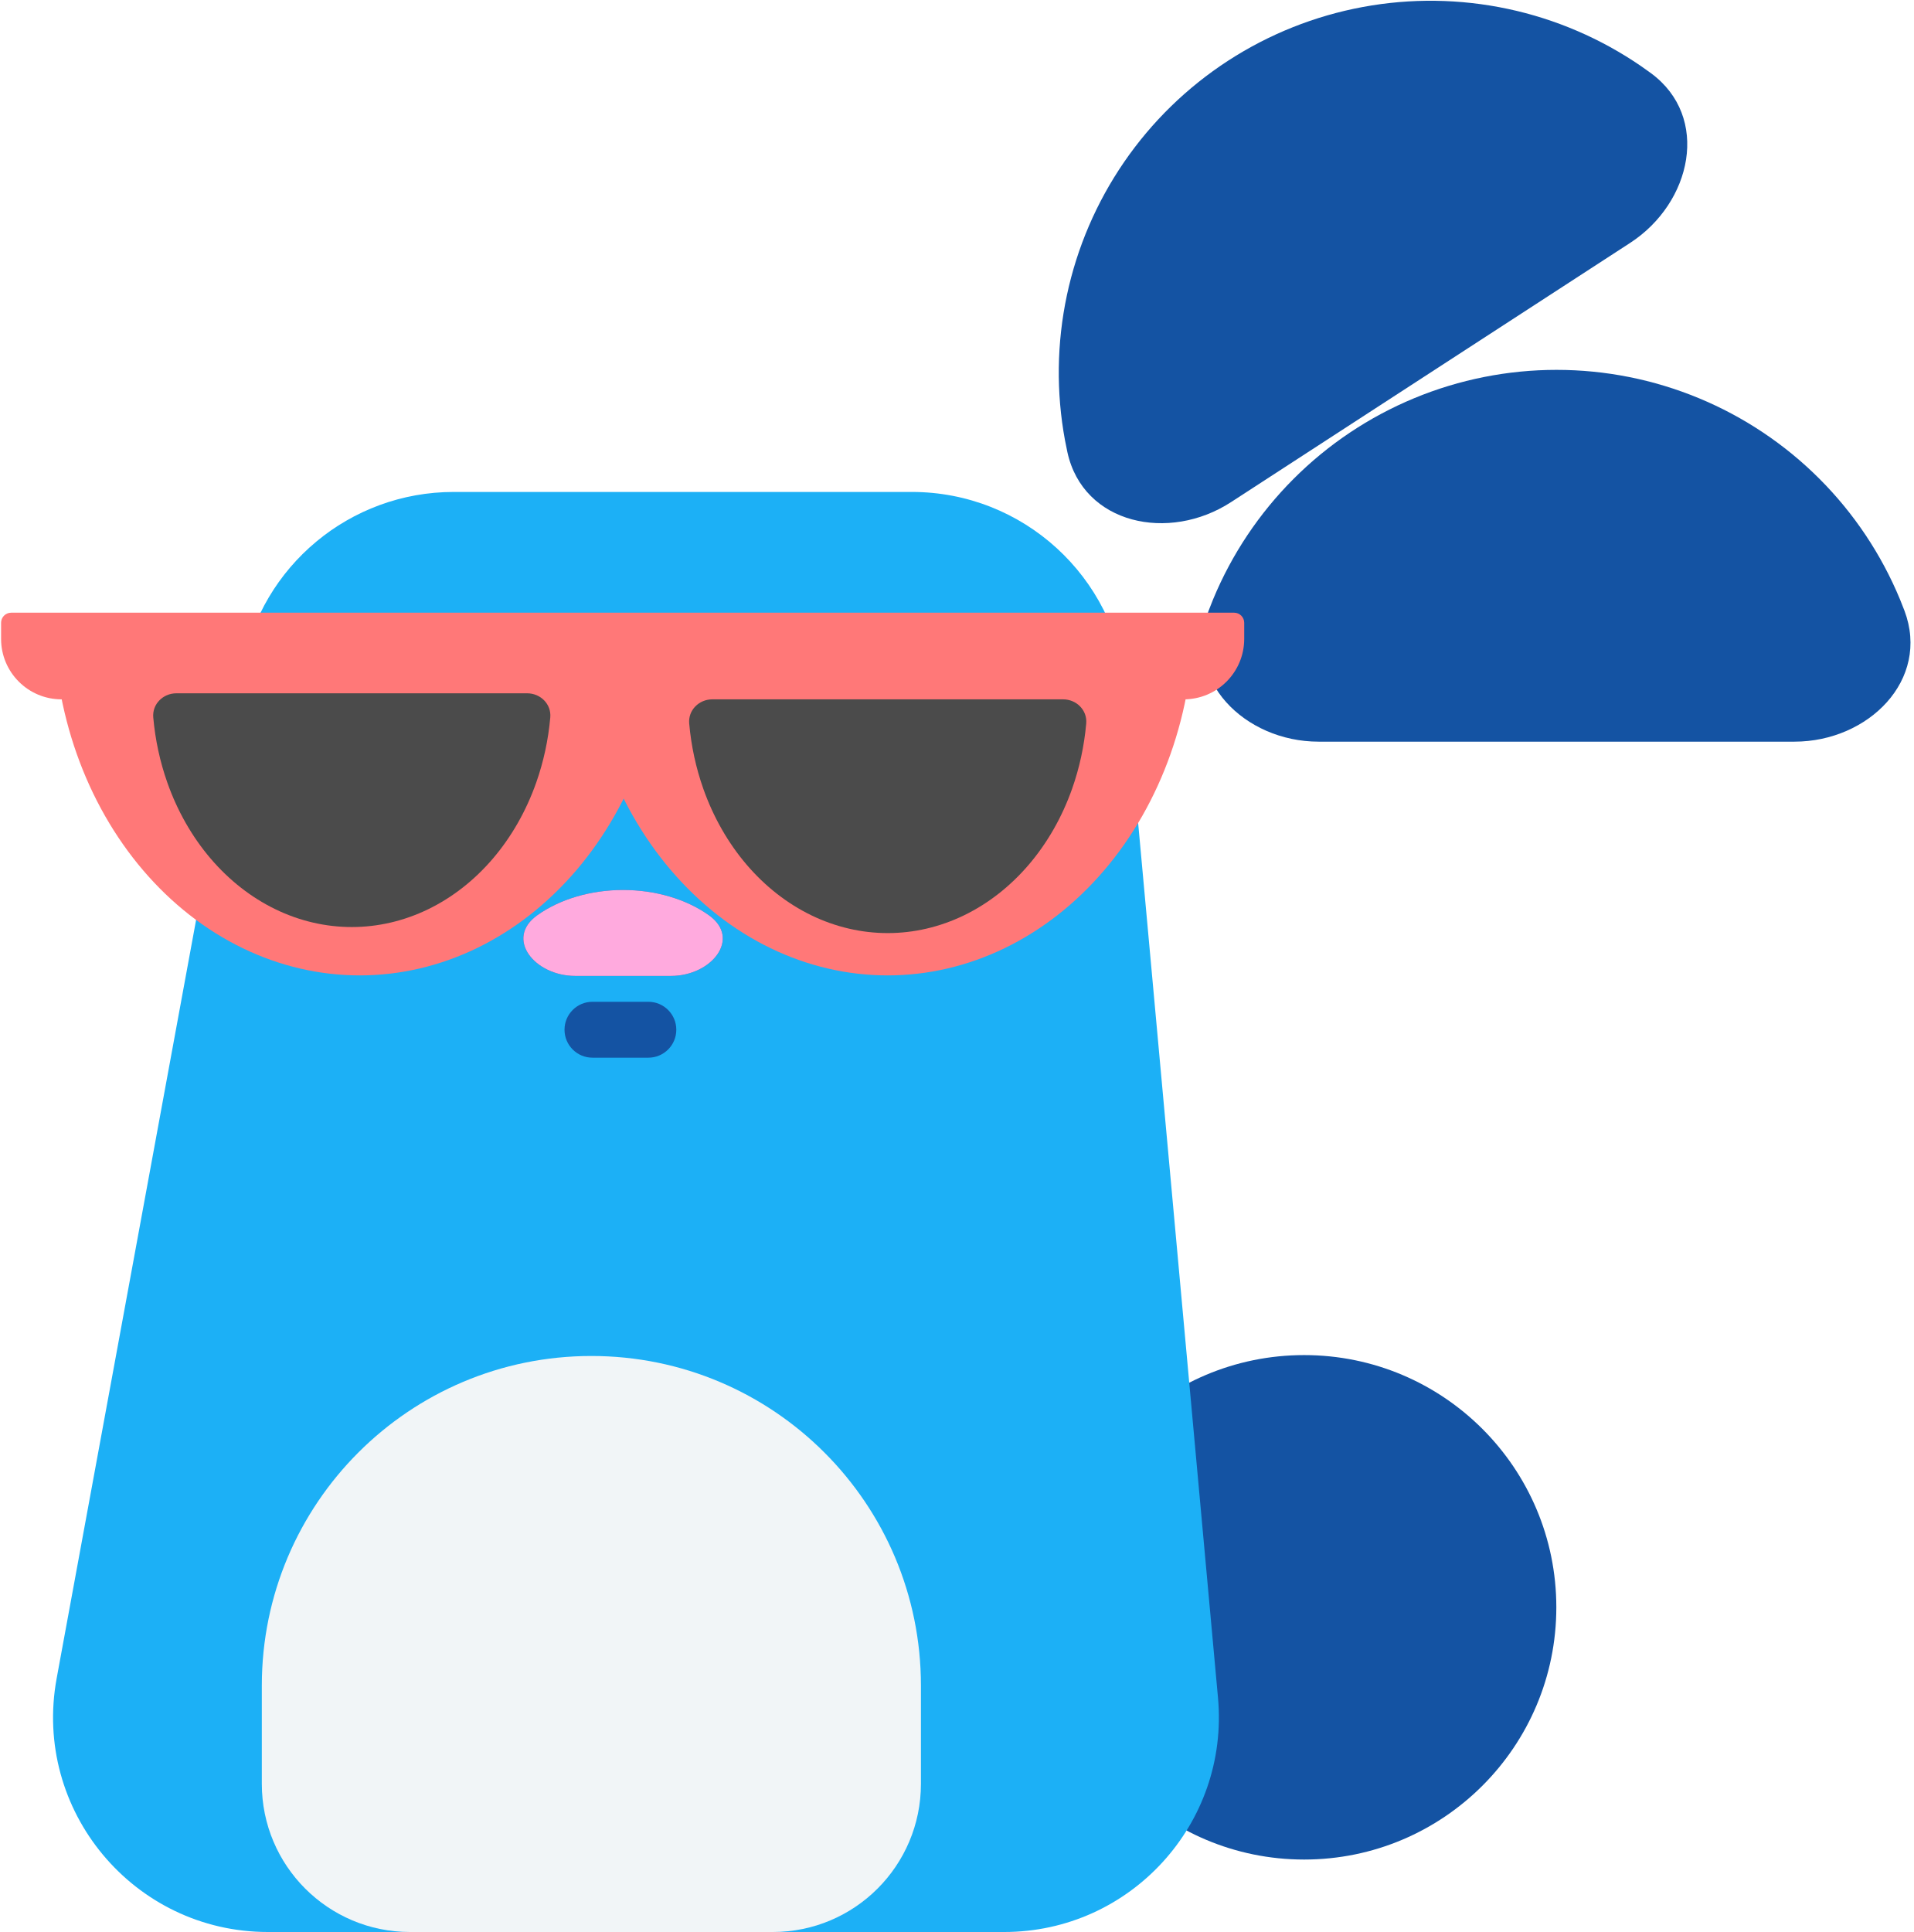
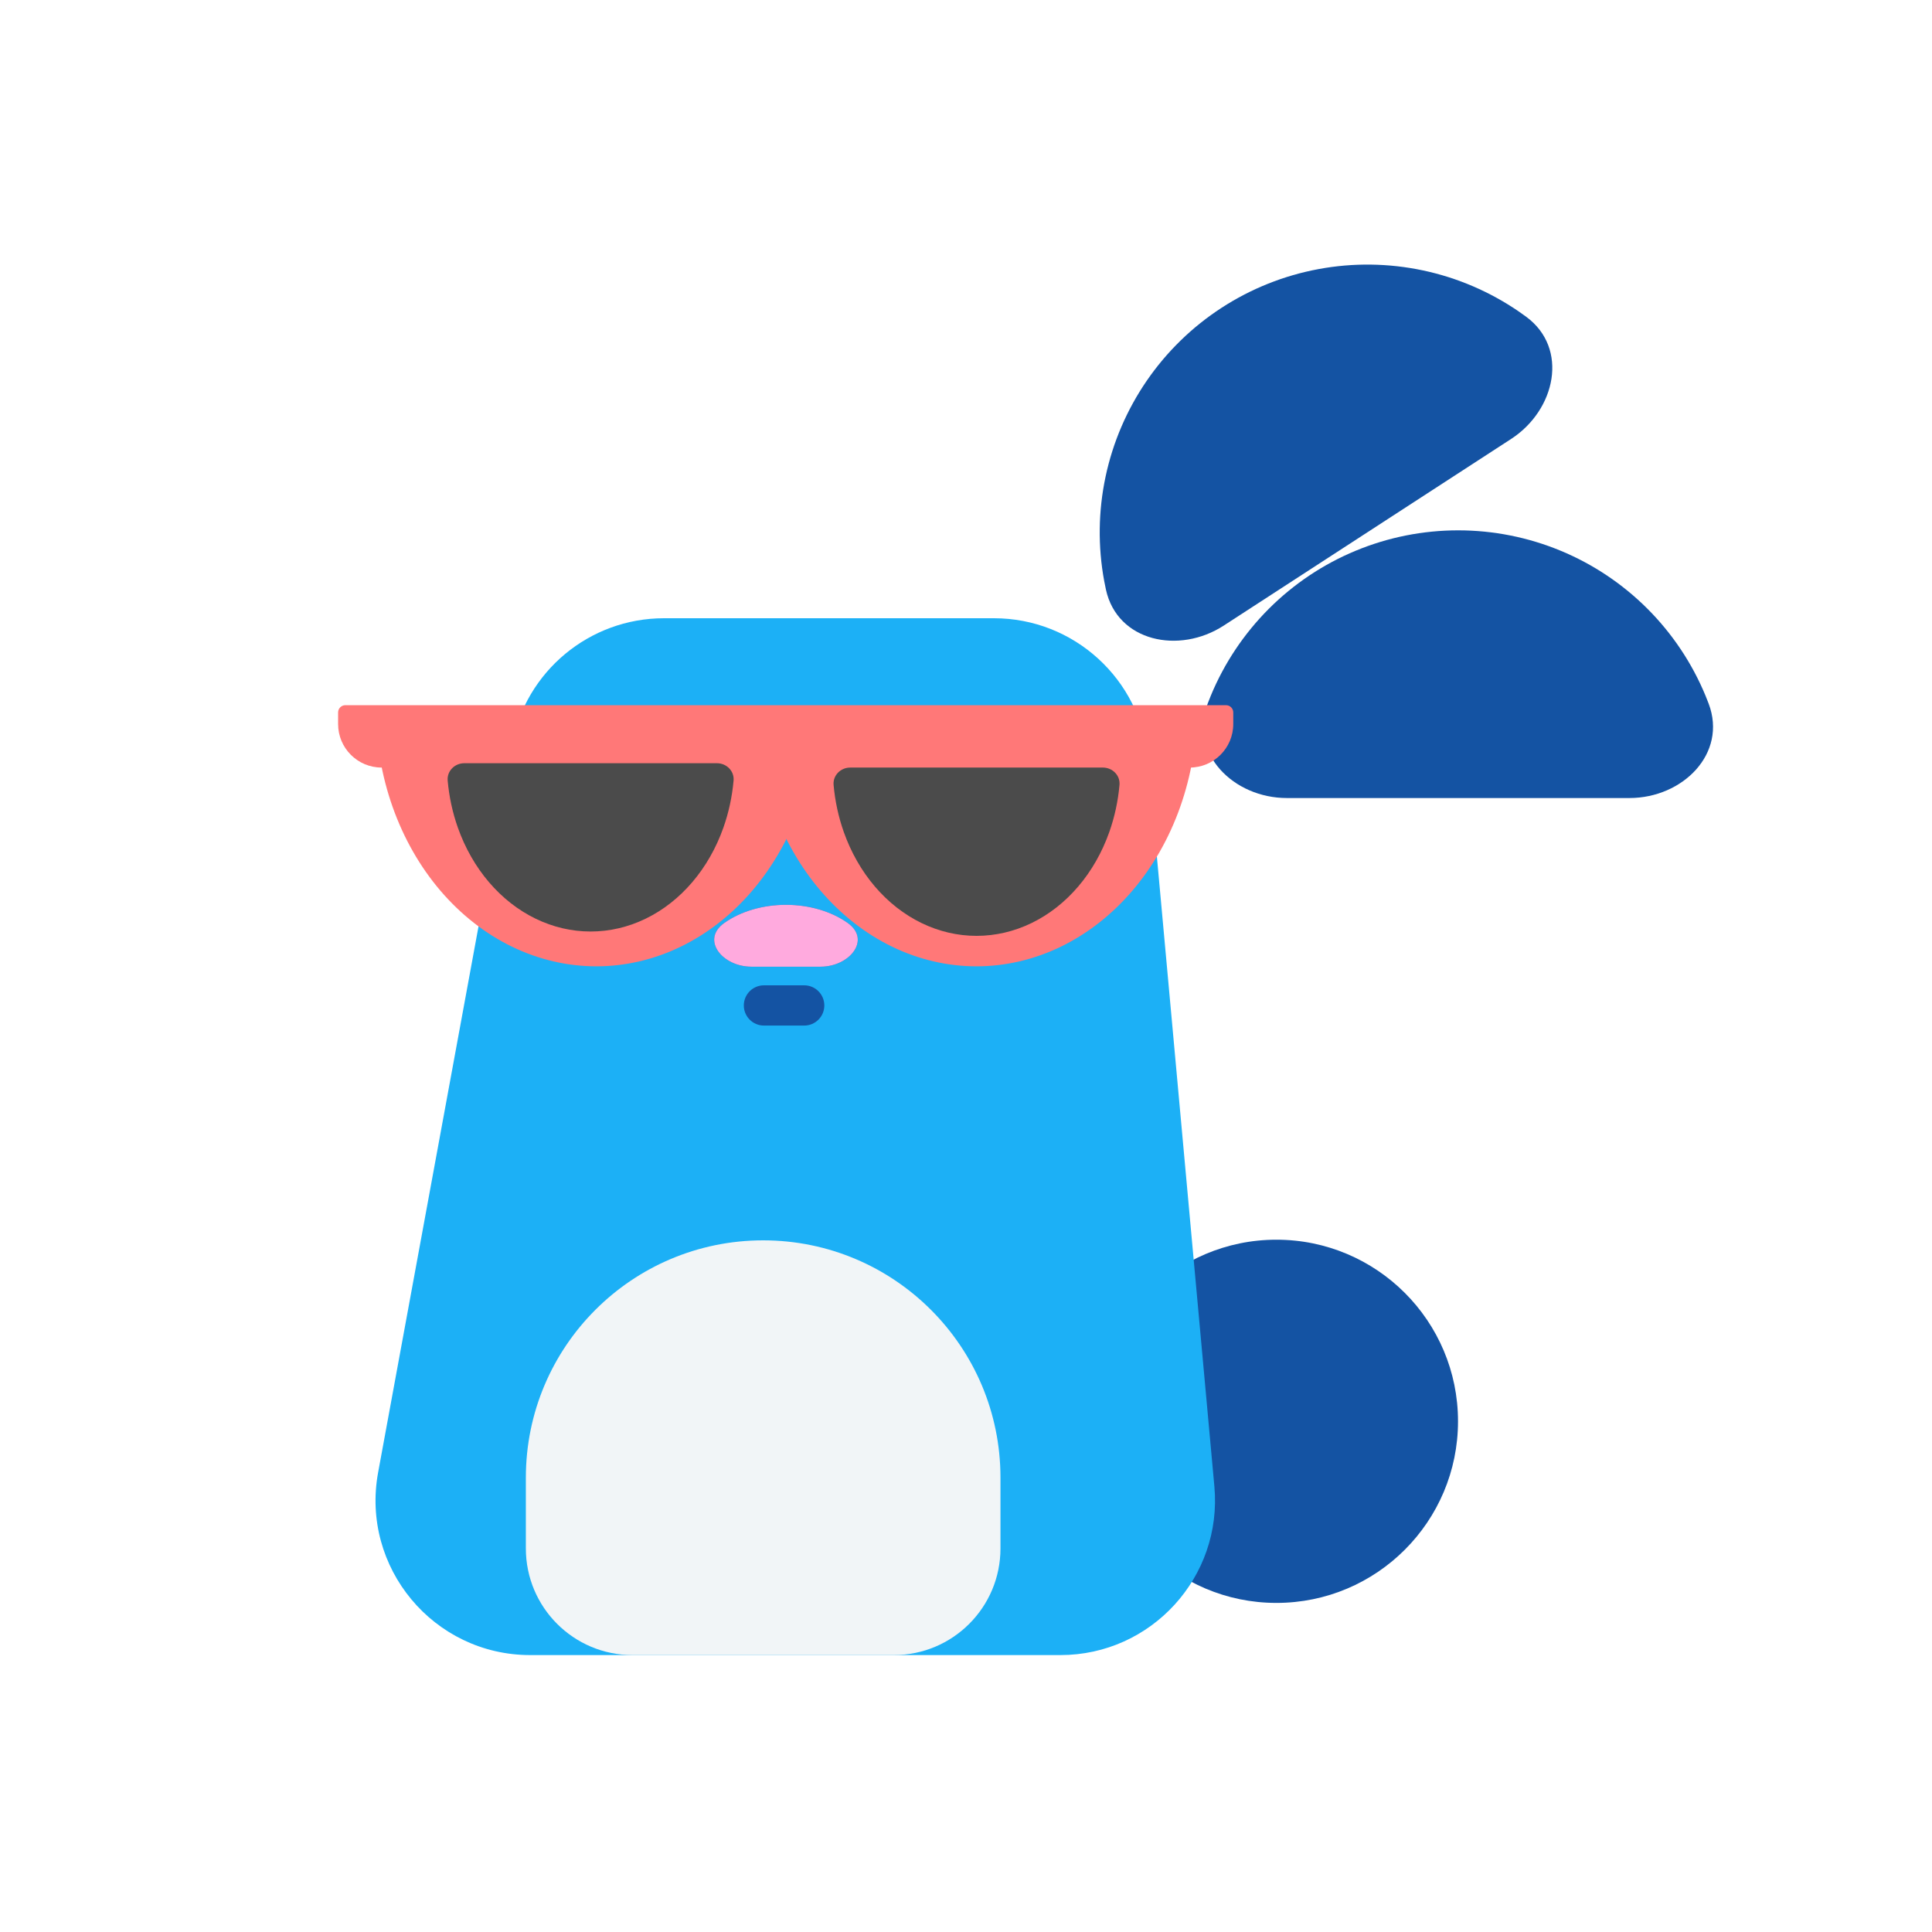
- <svg xmlns="http://www.w3.org/2000/svg" width="428" height="432" viewBox="0 0 428 432" fill="none">
-   <circle cx="291.641" cy="359.4" r="56.399" fill="#1453A3" />
-   <path d="M401.292 165.837C417.821 165.837 431.714 152.021 425.892 136.551C425.573 135.704 425.24 134.861 424.893 134.023C420.715 123.937 414.591 114.772 406.871 107.053C399.152 99.333 389.987 93.209 379.901 89.031C369.814 84.853 359.004 82.703 348.087 82.703C337.169 82.703 326.359 84.853 316.272 89.031C306.186 93.209 297.021 99.333 289.302 107.053C281.582 114.772 275.458 123.937 271.28 134.023C270.933 134.861 270.6 135.704 270.281 136.551C264.459 152.021 278.352 165.837 294.881 165.837L401.292 165.837Z" fill="#1453A3" />
-   <path d="M364.528 54.327C378.391 45.325 382.517 26.17 369.208 16.368C368.479 15.831 367.741 15.306 366.994 14.792C357.997 8.608 347.869 4.257 337.191 1.987C326.512 -0.282 315.491 -0.427 304.756 1.563C294.022 3.552 283.784 7.637 274.628 13.583C265.472 19.529 257.577 27.22 251.393 36.217C245.209 45.215 240.858 55.342 238.588 66.02C236.319 76.699 236.174 87.721 238.164 98.455C238.329 99.347 238.509 100.235 238.703 101.119C242.245 117.264 261.421 121.285 275.284 112.283L364.528 54.327Z" fill="#1453A3" />
-   <path d="M54.215 149.344C58.406 126.55 78.276 110.001 101.451 110.001H203.922C228.755 110.001 249.493 128.932 251.751 153.663L272.378 379.606C274.947 407.739 252.798 432.001 224.549 432.001H59.907C29.903 432.001 7.244 404.796 12.67 375.287L54.215 149.344Z" fill="#1CB0F6" />
-   <path d="M58.551 376.899C58.551 336.197 91.547 303.201 132.249 303.201C172.951 303.201 205.947 336.197 205.947 376.899V398.878C205.947 417.171 191.118 432.001 172.824 432.001H91.674C73.38 432.001 58.551 417.171 58.551 398.878V376.899Z" fill="#F7F7F7" fill-opacity="0.969" />
-   <path d="M150.075 218.218C159.11 218.218 165.866 209.856 158.497 204.629C153.416 201.026 146.524 199.001 139.338 199.001C132.152 199.001 125.26 201.026 120.178 204.629C112.809 209.856 119.566 218.218 128.6 218.218H150.075Z" fill="#1453A3" />
-   <rect x="101.242" y="138.001" width="33" height="55" rx="16.5" fill="#1453A3" />
-   <rect x="145.371" y="138.001" width="33" height="55" rx="16.5" fill="#1453A3" />
-   <rect x="101.242" y="138.001" width="33" height="55" rx="16.5" fill="#F7F7F7" />
-   <rect x="145.371" y="138.001" width="33" height="55" rx="16.5" fill="#F7F7F7" />
-   <path d="M103.907 158.415C103.907 154.489 107.089 151.307 111.014 151.307C114.94 151.307 118.122 154.489 118.122 158.415V165.49C118.122 169.416 114.94 172.598 111.014 172.598C107.089 172.598 103.907 169.416 103.907 165.49V158.415Z" fill="#4B4B4B" />
-   <path d="M148.036 158.415C148.036 154.489 151.218 151.307 155.143 151.307C159.069 151.307 162.251 154.489 162.251 158.415V165.49C162.251 169.416 159.069 172.598 155.143 172.598C151.218 172.598 148.036 169.416 148.036 165.49V158.415Z" fill="#4B4B4B" />
-   <path d="M0.242 139.254C0.242 138.01 1.251 137.001 2.495 137.001H275.989C277.234 137.001 278.242 138.01 278.242 139.254V142.858C278.242 150.324 272.19 156.375 264.725 156.375H13.759C6.294 156.375 0.242 150.324 0.242 142.858V139.254Z" fill="#FF7878" />
-   <path d="M266.978 137.902C266.978 148.434 265.207 158.863 261.765 168.594C258.323 178.324 253.279 187.165 246.919 194.613C240.56 202.06 233.01 207.968 224.701 211.998C216.391 216.029 207.486 218.103 198.492 218.103C189.498 218.103 180.593 216.029 172.284 211.998C163.974 207.968 156.425 202.06 150.065 194.613C143.705 187.165 138.661 178.324 135.219 168.594C131.777 158.863 130.006 148.434 130.006 137.902L266.978 137.902Z" fill="#FF7878" />
-   <path d="M148.929 137.902C148.929 148.434 147.158 158.863 143.716 168.594C140.275 178.324 135.23 187.165 128.87 194.613C122.511 202.06 114.961 207.968 106.652 211.998C98.343 216.029 89.437 218.103 80.443 218.103C71.45 218.103 62.544 216.029 54.235 211.998C45.926 207.968 38.376 202.06 32.016 194.613C25.657 187.165 20.612 178.324 17.17 168.594C13.729 158.863 11.957 148.434 11.957 137.902L148.929 137.902Z" fill="#FF7878" />
-   <path d="M117.891 155.024C120.877 155.024 123.323 157.449 123.059 160.423C122.615 165.434 121.553 170.353 119.901 175.025C117.658 181.366 114.37 187.128 110.226 191.981C106.081 196.834 101.161 200.684 95.746 203.311C90.331 205.938 84.528 207.289 78.667 207.289C72.805 207.289 67.002 205.938 61.587 203.311C56.172 200.684 51.252 196.834 47.107 191.981C42.963 187.128 39.675 181.366 37.432 175.025C35.78 170.353 34.718 165.434 34.274 160.423C34.01 157.449 36.456 155.024 39.442 155.024L117.891 155.024Z" fill="#4B4B4B" />
-   <path d="M237.742 156.375C240.728 156.375 243.174 158.801 242.91 161.775C242.465 166.786 241.404 171.705 239.751 176.377C237.508 182.718 234.221 188.479 230.076 193.333C225.932 198.186 221.012 202.036 215.597 204.663C210.182 207.289 204.378 208.641 198.517 208.641C192.656 208.641 186.852 207.289 181.437 204.663C176.023 202.036 171.102 198.186 166.958 193.333C162.814 188.479 159.526 182.718 157.283 176.377C155.631 171.705 154.569 166.786 154.125 161.775C153.861 158.801 156.306 156.375 159.293 156.375L237.742 156.375Z" fill="#4B4B4B" />
-   <path d="M150.075 218.218C159.11 218.218 165.866 209.856 158.497 204.629C153.416 201.026 146.524 199.001 139.338 199.001C132.152 199.001 125.26 201.026 120.178 204.629C112.809 209.856 119.566 218.218 128.6 218.218H150.075Z" fill="#FFAADE" />
-   <rect width="25" height="12.5" rx="6.25" transform="matrix(1 0 0 -1 126.242 236.501)" fill="#1453A3" />
+ <svg xmlns="http://www.w3.org/2000/svg" width="600" height="600" viewBox="0 0 600 600" fill="none">
+   <circle cx="396.399" cy="441.399" r="56.399" fill="#1453A3" />
+   <path d="M506.05 247.836C522.579 247.836 536.472 234.02 530.649 218.55C530.33 217.703 529.997 216.86 529.65 216.022C525.473 205.936 519.349 196.771 511.629 189.052C503.909 181.332 494.745 175.208 484.658 171.03C474.572 166.852 463.762 164.702 452.844 164.702C441.927 164.702 431.117 166.852 421.03 171.03C410.944 175.208 401.779 181.332 394.06 189.052C386.34 196.771 380.216 205.936 376.038 216.022C375.691 216.86 375.358 217.703 375.039 218.55C369.217 234.02 383.109 247.836 399.638 247.836L506.05 247.836Z" fill="#1453A3" />
+   <path d="M469.286 136.326C483.148 127.324 487.275 108.169 473.966 98.367C473.237 97.83 472.499 97.305 471.752 96.791C462.754 90.607 452.627 86.256 441.948 83.986C431.27 81.717 420.248 81.572 409.514 83.562C398.779 85.551 388.542 89.636 379.386 95.582C370.23 101.528 362.334 109.219 356.151 118.216C349.967 127.214 345.616 137.341 343.346 148.019C341.076 158.698 340.932 169.719 342.922 180.454C343.087 181.346 343.267 182.234 343.461 183.118C347.003 199.263 366.179 203.284 380.042 194.282L469.286 136.326Z" fill="#1453A3" />
+   <path d="M158.973 231.343C163.164 208.549 183.034 192 206.209 192H308.68C333.513 192 354.251 210.931 356.509 235.662L377.136 461.605C379.704 489.738 357.556 514 329.307 514H164.664C134.661 514 112.002 486.795 117.428 457.286L158.973 231.343Z" fill="#1CB0F6" />
+   <path d="M163.309 458.898C163.309 418.196 196.304 385.2 237.007 385.2V385.2C277.709 385.2 310.705 418.196 310.705 458.898V480.877C310.705 499.171 295.875 514 277.582 514H196.431C178.138 514 163.309 499.171 163.309 480.877V458.898Z" fill="#F7F7F7" fill-opacity="0.969" />
+   <path d="M254.833 300.217C263.867 300.217 270.624 291.855 263.255 286.628C258.174 283.025 251.282 281 244.096 281C236.909 281 230.018 283.025 224.936 286.628C217.567 291.855 224.324 300.217 233.358 300.217L254.833 300.217Z" fill="#1453A3" />
+   <rect x="206" y="220" width="33" height="55" rx="16.5" fill="#1453A3" />
+   <rect x="250.129" y="220" width="33" height="55" rx="16.5" fill="#1453A3" />
+   <rect x="206" y="220" width="33" height="55" rx="16.5" fill="#F7F7F7" />
+   <rect x="250.129" y="220" width="33" height="55" rx="16.5" fill="#F7F7F7" />
+   <path d="M208.665 240.414C208.665 236.488 211.847 233.306 215.772 233.306C219.697 233.306 222.879 236.488 222.879 240.414V247.49C222.879 251.415 219.697 254.597 215.772 254.597C211.847 254.597 208.665 251.415 208.665 247.49V240.414Z" fill="#4B4B4B" />
+   <path d="M252.794 240.414C252.794 236.488 255.976 233.306 259.901 233.306C263.826 233.306 267.008 236.488 267.008 240.414V247.49C267.008 251.415 263.826 254.597 259.901 254.597C255.976 254.597 252.794 251.415 252.794 247.49V240.414Z" fill="#4B4B4B" />
+   <path d="M105 221.253C105 220.009 106.009 219 107.253 219H380.747C381.991 219 383 220.009 383 221.253V224.857C383 232.323 376.948 238.374 369.483 238.374H118.517C111.052 238.374 105 232.323 105 224.857V221.253Z" fill="#FF7878" />
+   <path d="M371.736 219.901C371.736 230.433 369.964 240.862 366.522 250.593C363.081 260.323 358.036 269.164 351.676 276.612C345.317 284.059 337.767 289.967 329.458 293.997C321.149 298.028 312.243 300.102 303.249 300.102C294.256 300.102 285.35 298.028 277.041 293.997C268.732 289.967 261.182 284.059 254.822 276.612C248.463 269.164 243.418 260.323 239.976 250.593C236.535 240.862 234.763 230.433 234.763 219.901L371.736 219.901Z" fill="#FF7878" />
+   <path d="M253.687 219.901C253.687 230.433 251.916 240.862 248.474 250.593C245.032 260.323 239.988 269.164 233.628 276.612C227.269 284.059 219.719 289.967 211.41 293.997C203.1 298.028 194.195 300.102 185.201 300.102C176.207 300.102 167.302 298.028 158.993 293.997C150.683 289.967 143.134 284.059 136.774 276.612C130.414 269.164 125.37 260.323 121.928 250.593C118.486 240.862 116.715 230.433 116.715 219.901L253.687 219.901Z" fill="#FF7878" />
+   <path d="M222.649 237.023C225.635 237.023 228.08 239.448 227.817 242.423C227.372 247.433 226.311 252.352 224.658 257.024C222.415 263.365 219.128 269.127 214.983 273.98C210.839 278.834 205.919 282.683 200.504 285.31C195.089 287.937 189.285 289.289 183.424 289.289C177.563 289.289 171.759 287.937 166.344 285.31C160.929 282.683 156.009 278.834 151.865 273.98C147.72 269.127 144.433 263.365 142.19 257.024C140.537 252.352 139.476 247.433 139.031 242.423C138.767 239.448 141.213 237.023 144.199 237.023L222.649 237.023Z" fill="#4B4B4B" />
+   <path d="M342.5 238.374C345.486 238.374 347.931 240.8 347.668 243.774C347.223 248.785 346.162 253.704 344.509 258.376C342.266 264.717 338.979 270.479 334.834 275.332C330.69 280.185 325.77 284.035 320.355 286.662C314.94 289.288 309.136 290.64 303.275 290.64C297.414 290.64 291.61 289.288 286.195 286.662C280.78 284.035 275.86 280.185 271.716 275.332C267.571 270.479 264.284 264.717 262.041 258.376C260.388 253.704 259.327 248.785 258.882 243.774C258.619 240.8 261.064 238.374 264.05 238.374L342.5 238.374Z" fill="#4B4B4B" />
+   <path d="M254.833 300.217C263.867 300.217 270.624 291.855 263.255 286.628C258.174 283.025 251.282 281 244.096 281C236.909 281 230.018 283.025 224.936 286.628C217.567 291.855 224.324 300.217 233.358 300.217L254.833 300.217Z" fill="#FFAADE" />
+   <rect width="25" height="12.5" rx="6.25" transform="matrix(1 0 0 -1 231 318.5)" fill="#1453A3" />
</svg>
